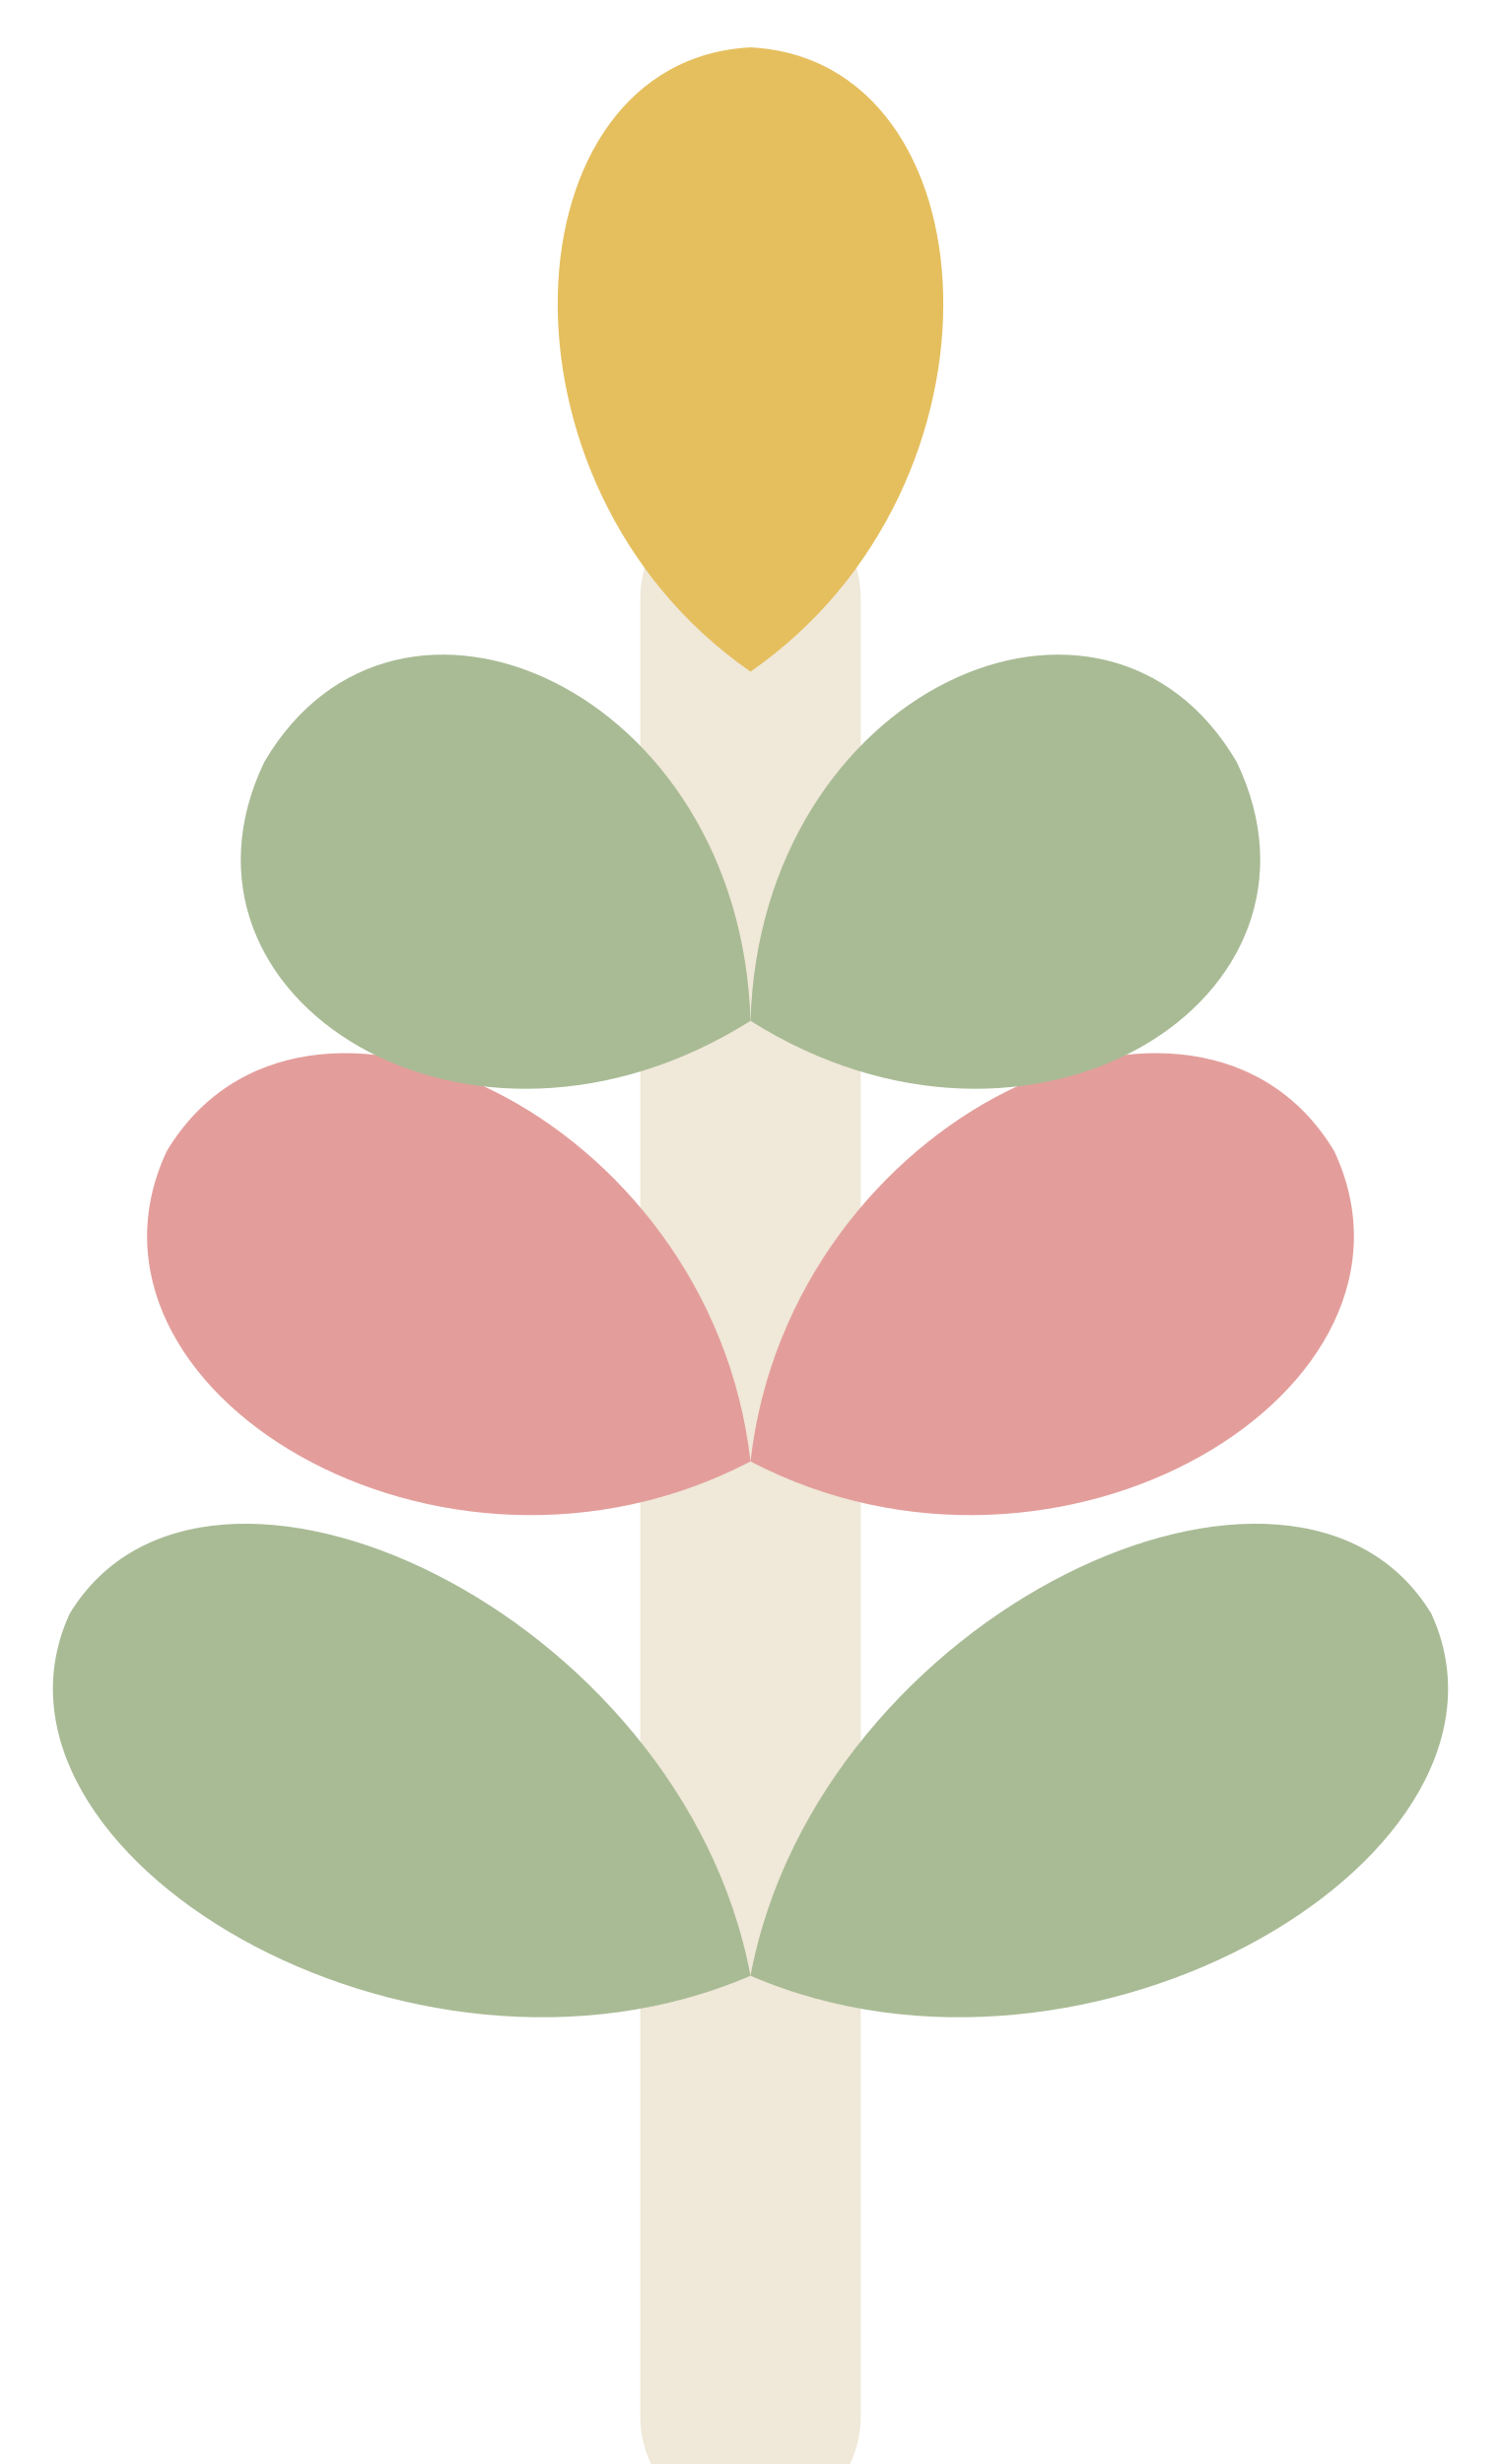
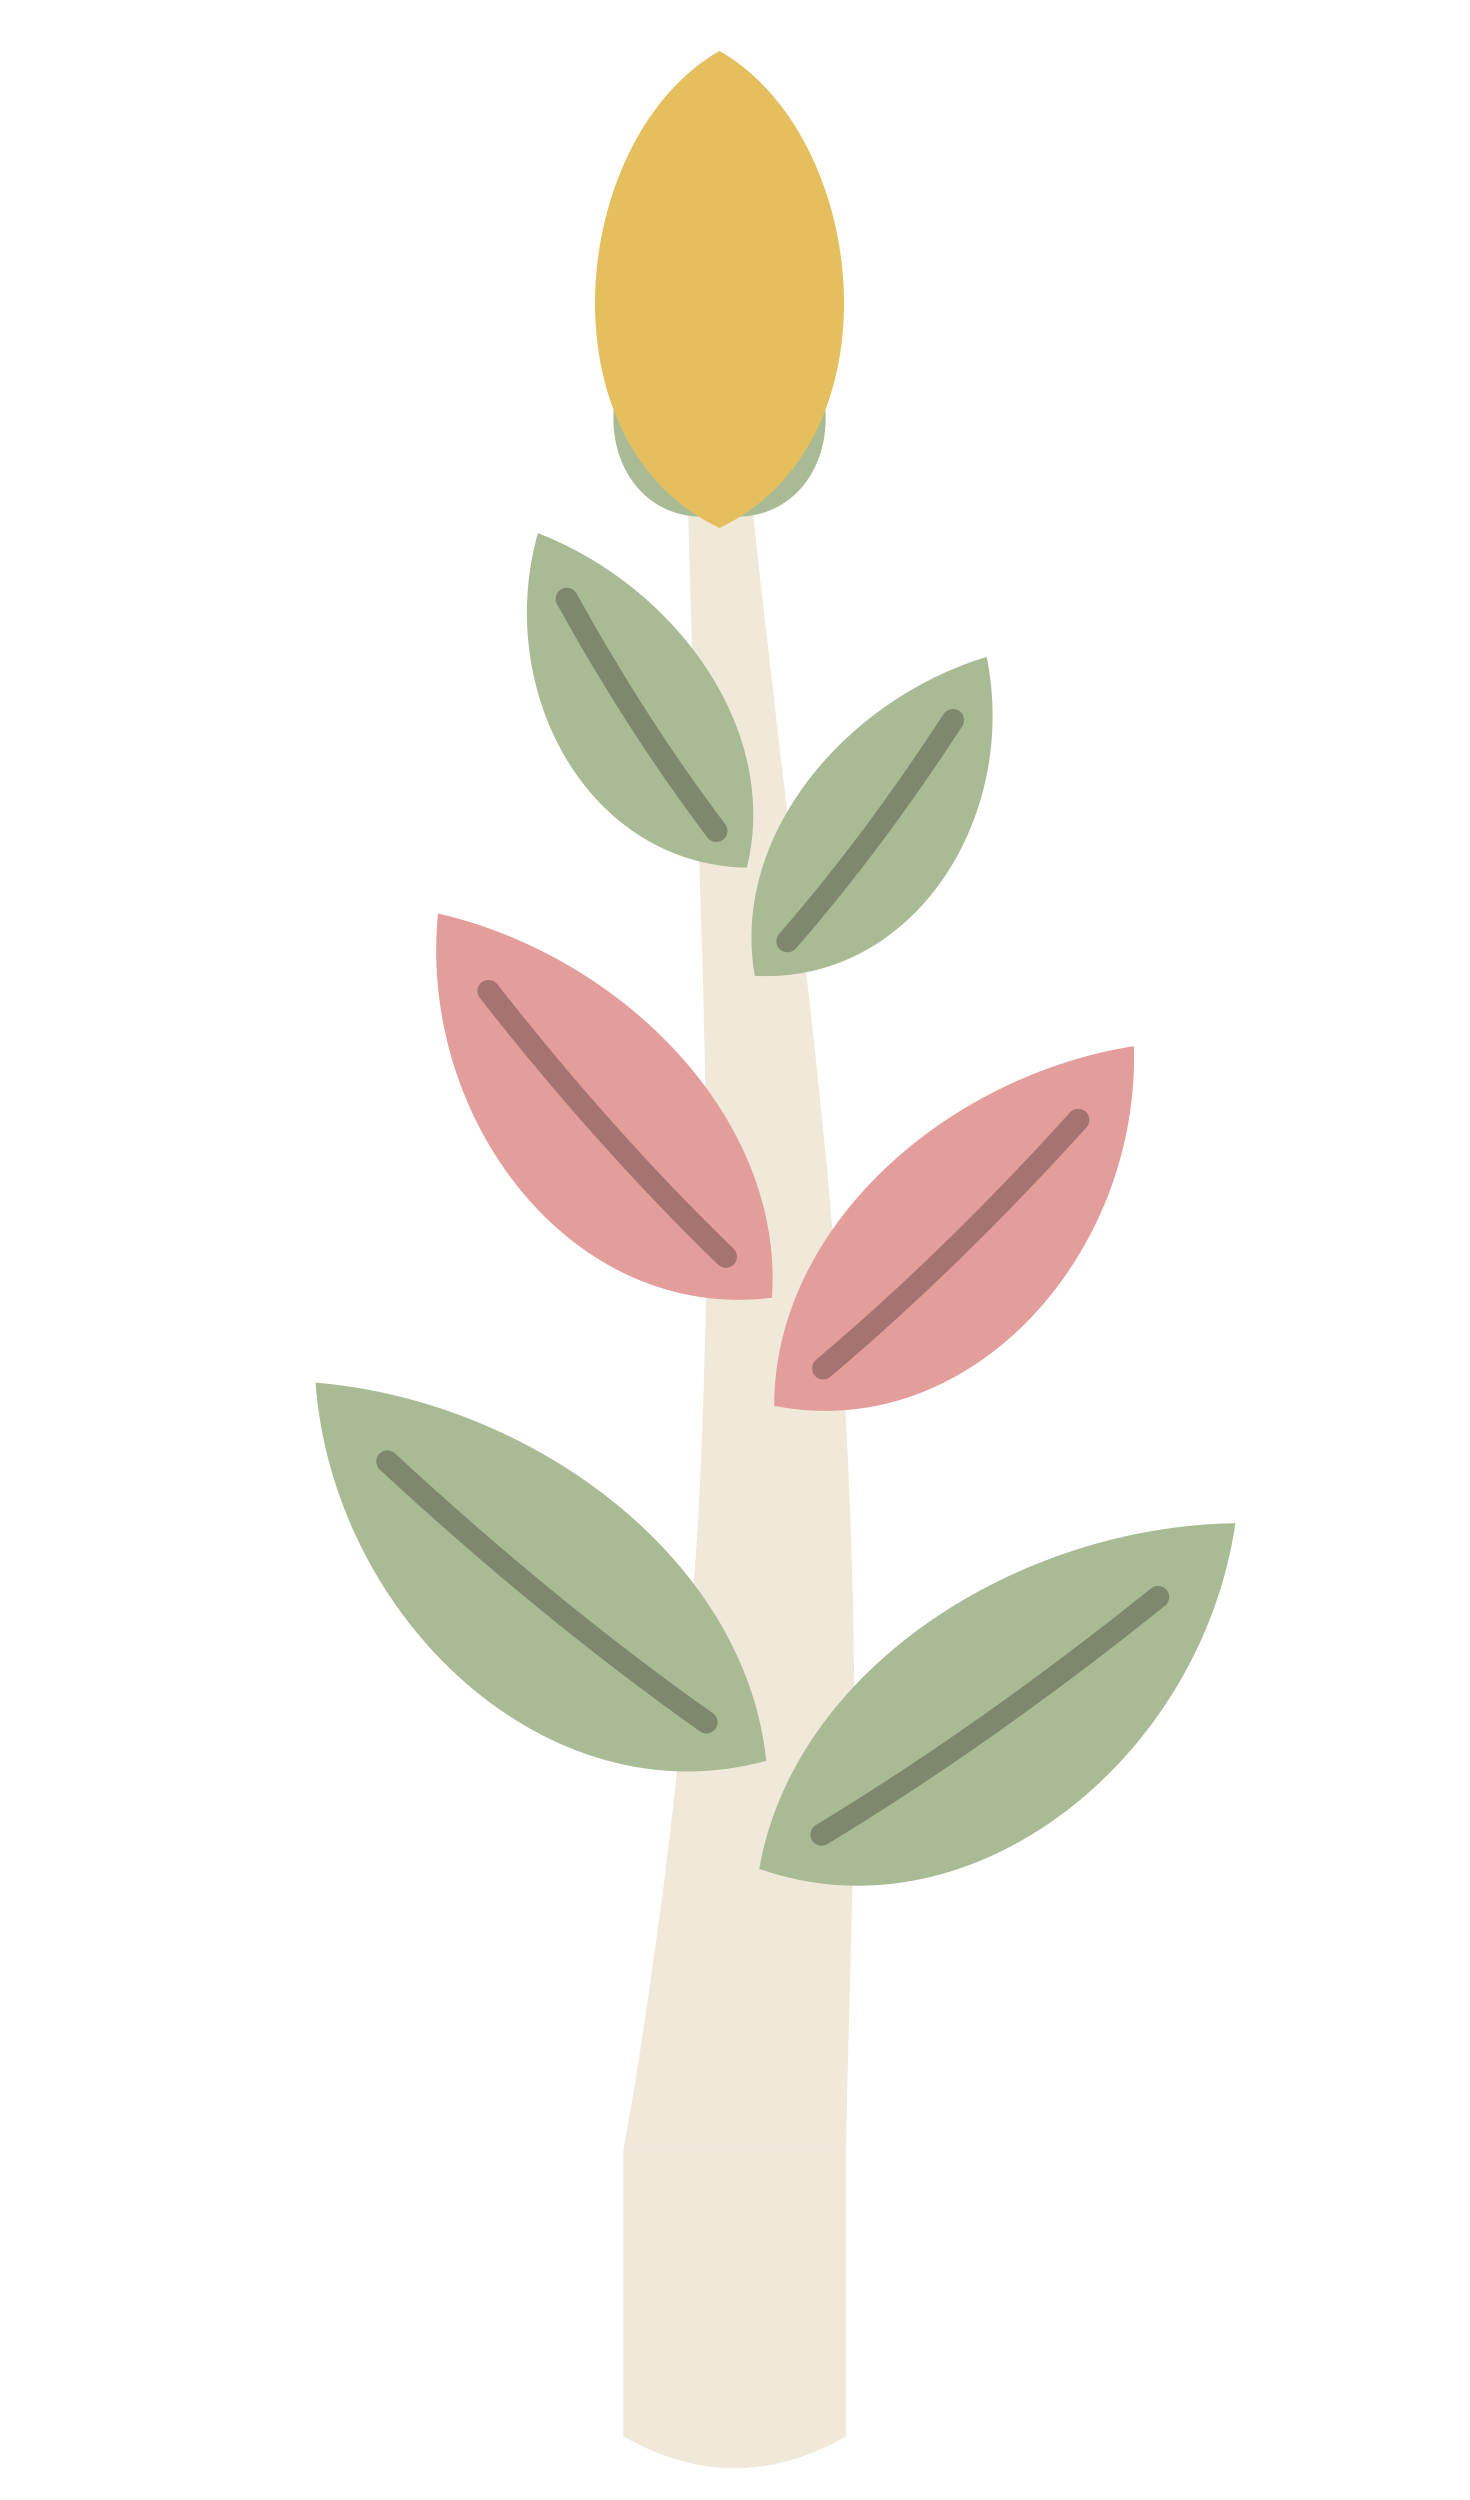
- <svg xmlns="http://www.w3.org/2000/svg" viewBox="23.63 5.07 52.74 87.21" width="53" height="87" role="img" aria-label="Skynift">
-   <g transform="translate(50,88) scale(0.1684)">
-     <path d="M0,15.44 L0,-366.7" stroke="#F0E8D8" stroke-width="46.32" stroke-linecap="round" />
-     <path fill="#A9BB95" d="M0.0,-77.2 C71.5,-46.4 166.1,-103.2 143.1,-153.3 C114.5,-200.4 14.4,-153.7 0.0,-77.2Z" />
-     <path fill="#A9BB95" d="M0.0,-77.2 C-14.4,-153.7 -114.5,-200.4 -143.1,-153.3 C-166.1,-103.2 -71.5,-46.4 0.0,-77.2Z" />
-     <path fill="#E39E9B" d="M0.0,-185.3 C65.3,-151.2 146.1,-200.6 122.7,-250.5 C94.4,-297.8 8.3,-258.5 0.0,-185.3Z" />
-     <path fill="#E39E9B" d="M0.0,-185.3 C-8.3,-258.5 -94.4,-297.8 -122.7,-250.5 C-146.1,-200.6 -65.3,-151.2 0.0,-185.3Z" />
-     <path fill="#A9BB95" d="M0.0,-277.9 C59.2,-240.6 126.0,-282.6 102.2,-332.3 C74.4,-379.8 2.1,-347.9 0.0,-277.9Z" />
-     <path fill="#A9BB95" d="M0.0,-277.9 C-2.1,-347.9 -74.4,-379.8 -102.2,-332.3 C-126.0,-282.6 -59.2,-240.6 0.0,-277.9Z" />
-     <path fill="#E5BF5E" d="M0.0,-351.3 C56.7,-390.6 51.3,-479.9 0.0,-482.5 C-51.3,-479.9 -56.7,-390.6 0.0,-351.3Z" />
-   </g>
+ <svg xmlns="http://www.w3.org/2000/svg" viewBox="-230 -676 460 786" width="77" height="131" role="img" aria-label="Skynift">
+   <path fill="#F0E8D8" d="M-35,0 L35,0 L35,90 Q0,110 -35,90Z" />
+   <path fill="#F0E8D8" d="M-35,0 L-31.2,-21.7 L-27.9,-43.3 L-24.8,-65 L-21.9,-86.7 L-19.3,-108.3 L-17,-130 L-14.9,-151.7 L-13.2,-173.3 L-11.7,-195 L-10.6,-216.7 L-9.8,-238.3 L-9.2,-260 L-8.9,-281.7 L-8.9,-303.3 L-9.1,-325 L-9.5,-346.7 L-10,-368.3 L-10.7,-390 L-11.4,-411.7 L-12.1,-433.3 L-12.9,-455 L-13.6,-476.7 L-14.2,-498.3 L-14.8,-520 L5.2,-520 L7.5,-498.3 L10,-476.7 L12.5,-455 L15,-433.3 L17.6,-411.7 L20.2,-390 L22.7,-368.3 L25.1,-346.7 L27.4,-325 L29.5,-303.3 L31.4,-281.7 L33,-260 L34.5,-238.3 L35.6,-216.7 L36.5,-195 L37.2,-173.3 L37.5,-151.7 L37.6,-130 L37.5,-108.3 L37.1,-86.7 L36.6,-65 L36,-43.3 L35.4,-21.7 L35,0Z" />
+   <path fill="#A9BB95" d="M7.7,-88.4 C75.2,-64.8 146.8,-123.7 157.4,-197.1 C89.5,-196.2 18.8,-151.8 7.7,-88.4Z" />
+   <path fill="#A9BB95" d="M9.9,-122.4 C-59.1,-103.5 -126.3,-167.3 -131.8,-241.3 C-64.1,-235.7 3.3,-186.4 9.9,-122.4Z" />
+   <path fill="#E39E9B" d="M12.4,-234 C74.4,-221.8 127.5,-281.9 125.5,-347.1 C66.9,-337.9 12.4,-290.6 12.4,-234Z" />
+   <path fill="#E39E9B" d="M11.7,-268 C-51,-260.1 -99.7,-323.8 -93.3,-388.8 C-35.4,-375.5 15.6,-324.4 11.7,-268Z" />
+   <path fill="#A9BB95" d="M6.3,-369.2 C56.3,-366.6 89.5,-419.1 79.2,-469.5 C34.6,-455.9 -1.4,-413.1 6.3,-369.2Z" />
+   <path fill="#A9BB95" d="M3.8,-403.2 C-46.3,-404.1 -75.8,-458.8 -61.9,-508.4 C-18.5,-491.6 14.5,-446.4 3.8,-403.2Z" />
+   <path fill="none" stroke="#141210" stroke-opacity="0.3" stroke-width="7" stroke-linecap="round" d="M27.3,-99.2 Q79.7,-131 133.1,-173.9 M-8.9,-134.5 Q-58.9,-169.9 -109.2,-216.5 M27.8,-245.8 Q68.3,-280 108,-323.9 M-2.8,-280.9 Q-40.8,-317.7 -77.4,-364.4 M16.6,-380.1 Q43.6,-411.1 68.6,-449.6 M-5.8,-414.8 Q-30.6,-447.6 -52.8,-487.7" />
+   <path fill="#A9BB95" d="M-4.8,-514 C-28.4,-510.1 -42.8,-531.8 -36.8,-555 C-16.1,-551.3 -0.2,-534.1 -4.8,-514Z M-4.8,-514 C18.8,-510.1 33.3,-531.8 27.2,-555 C6.6,-551.3 -9.4,-534.1 -4.8,-514Z" />
+   <path fill="#E5BF5E" d="M-4.8,-510 C52.2,-537 42.4,-633 -4.8,-660 C-51.9,-633 -61.8,-537 -4.8,-510Z" />
</svg>
